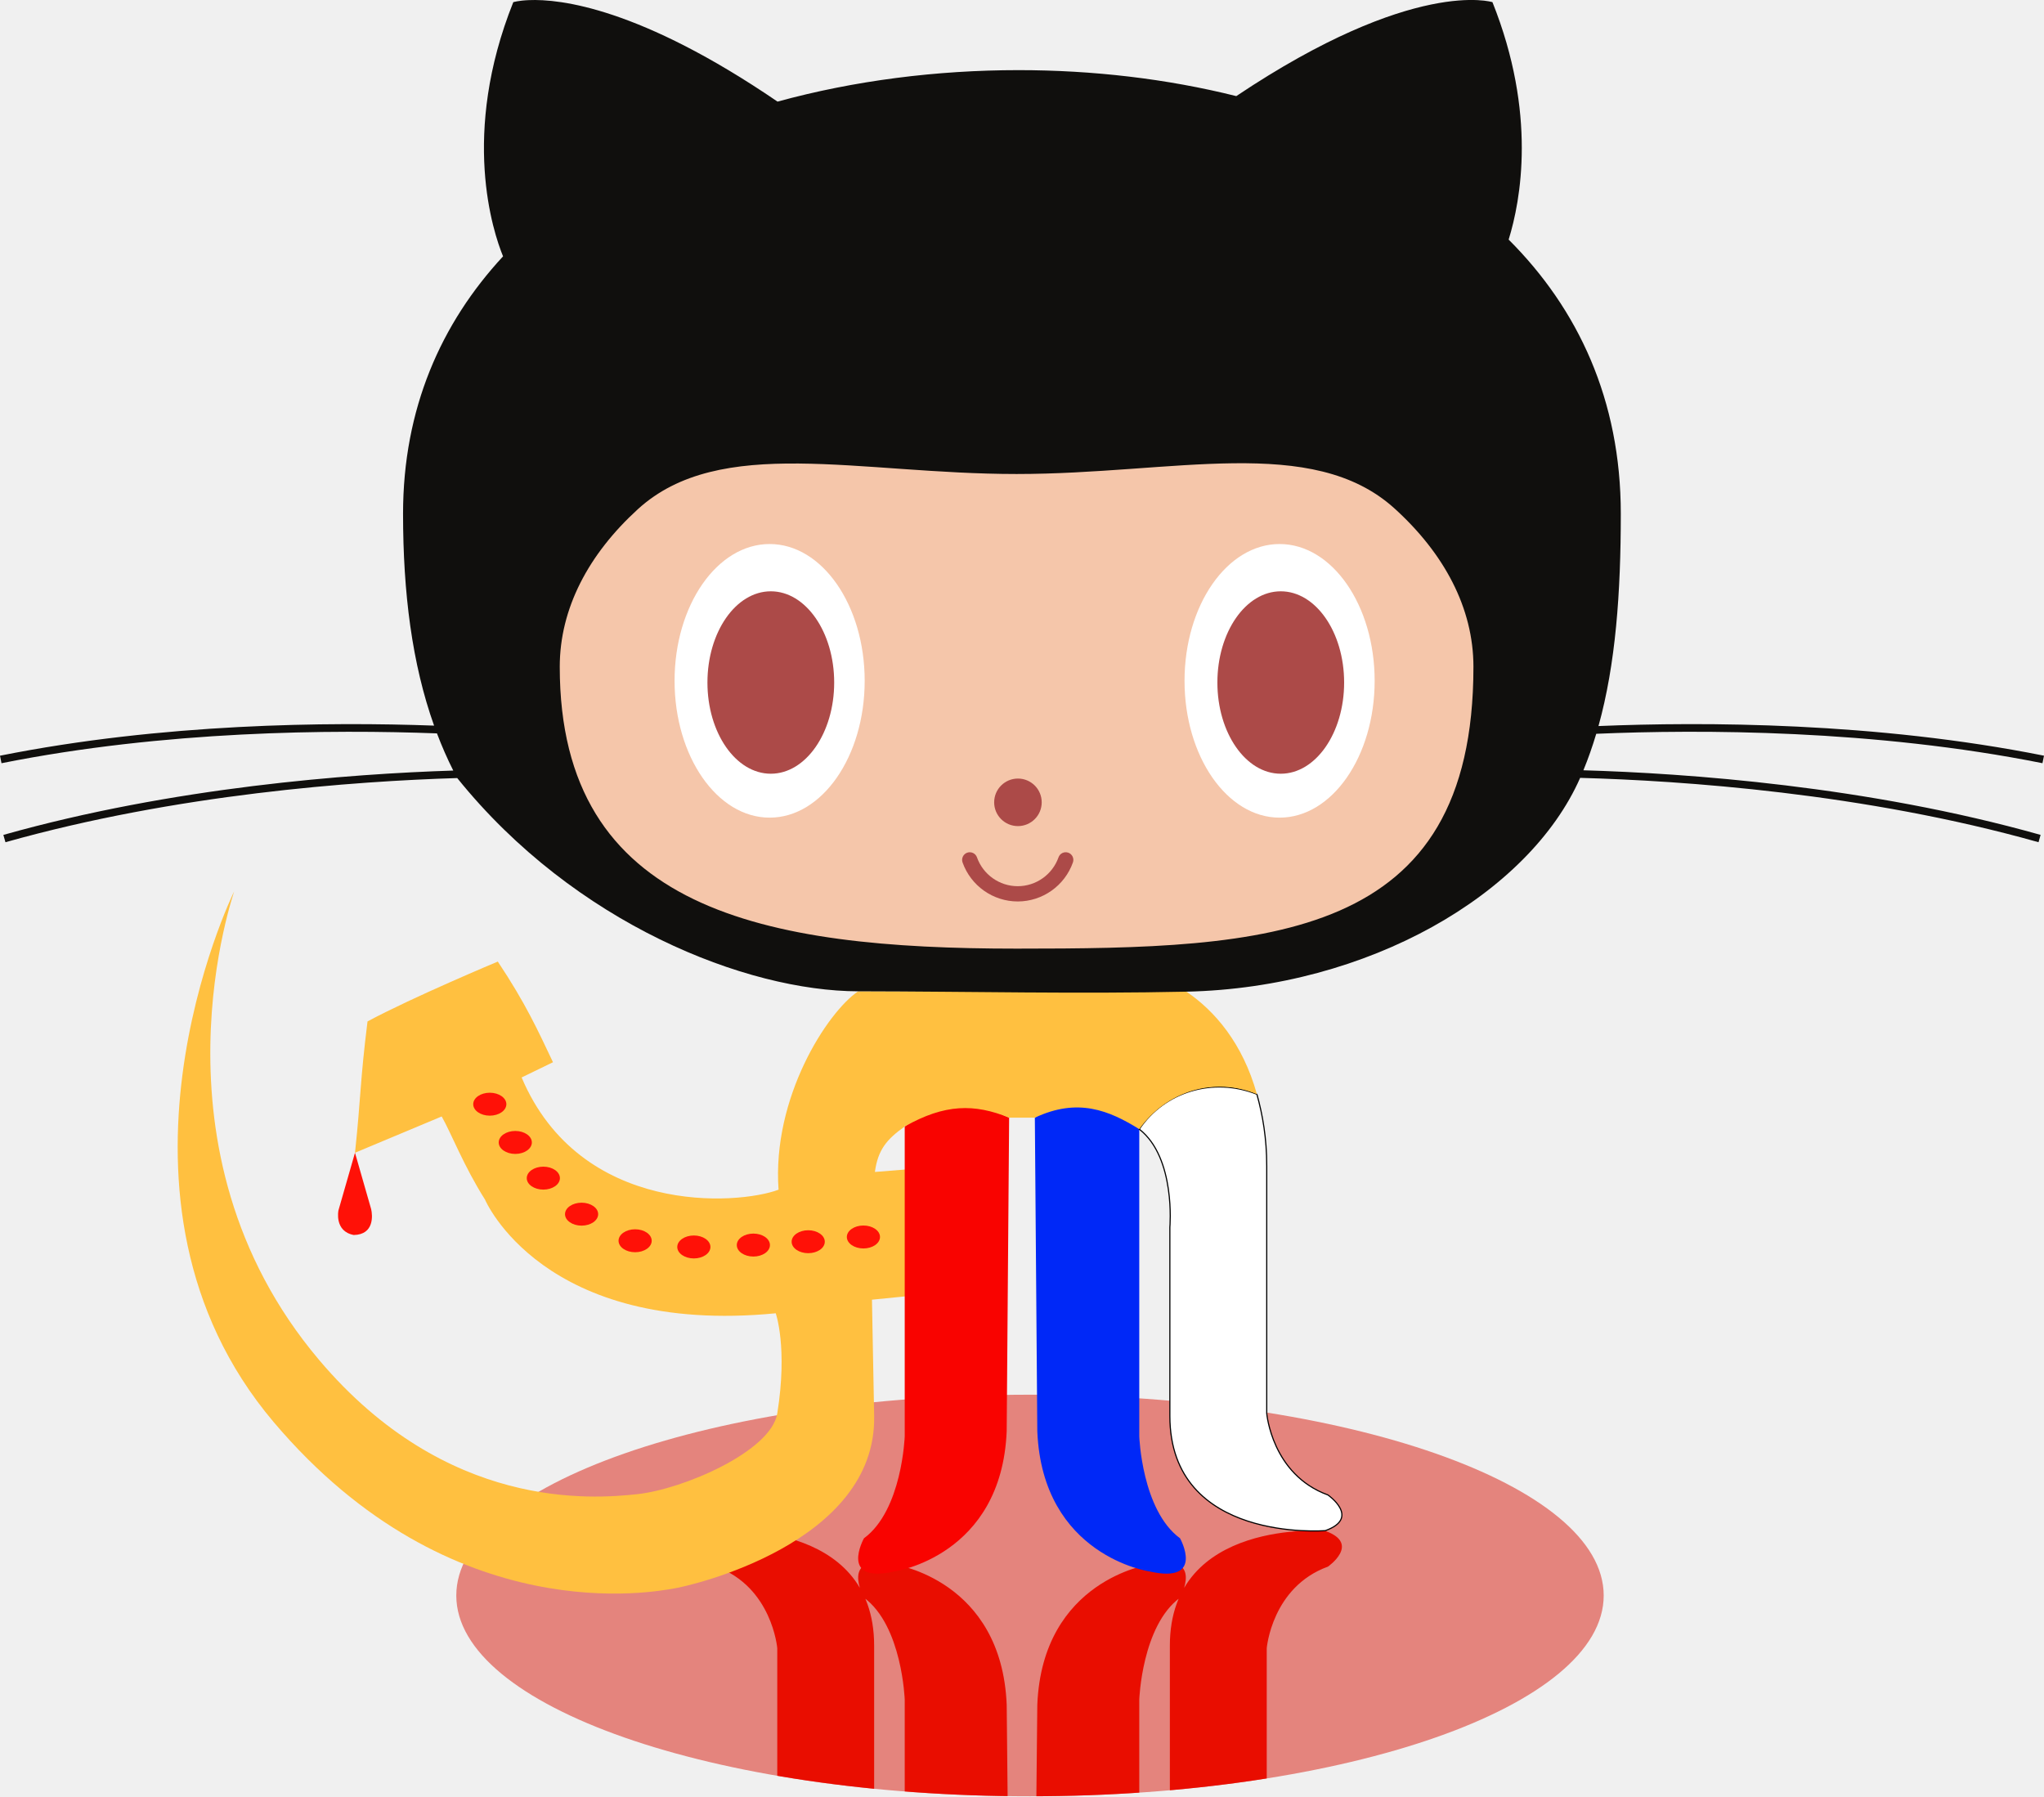
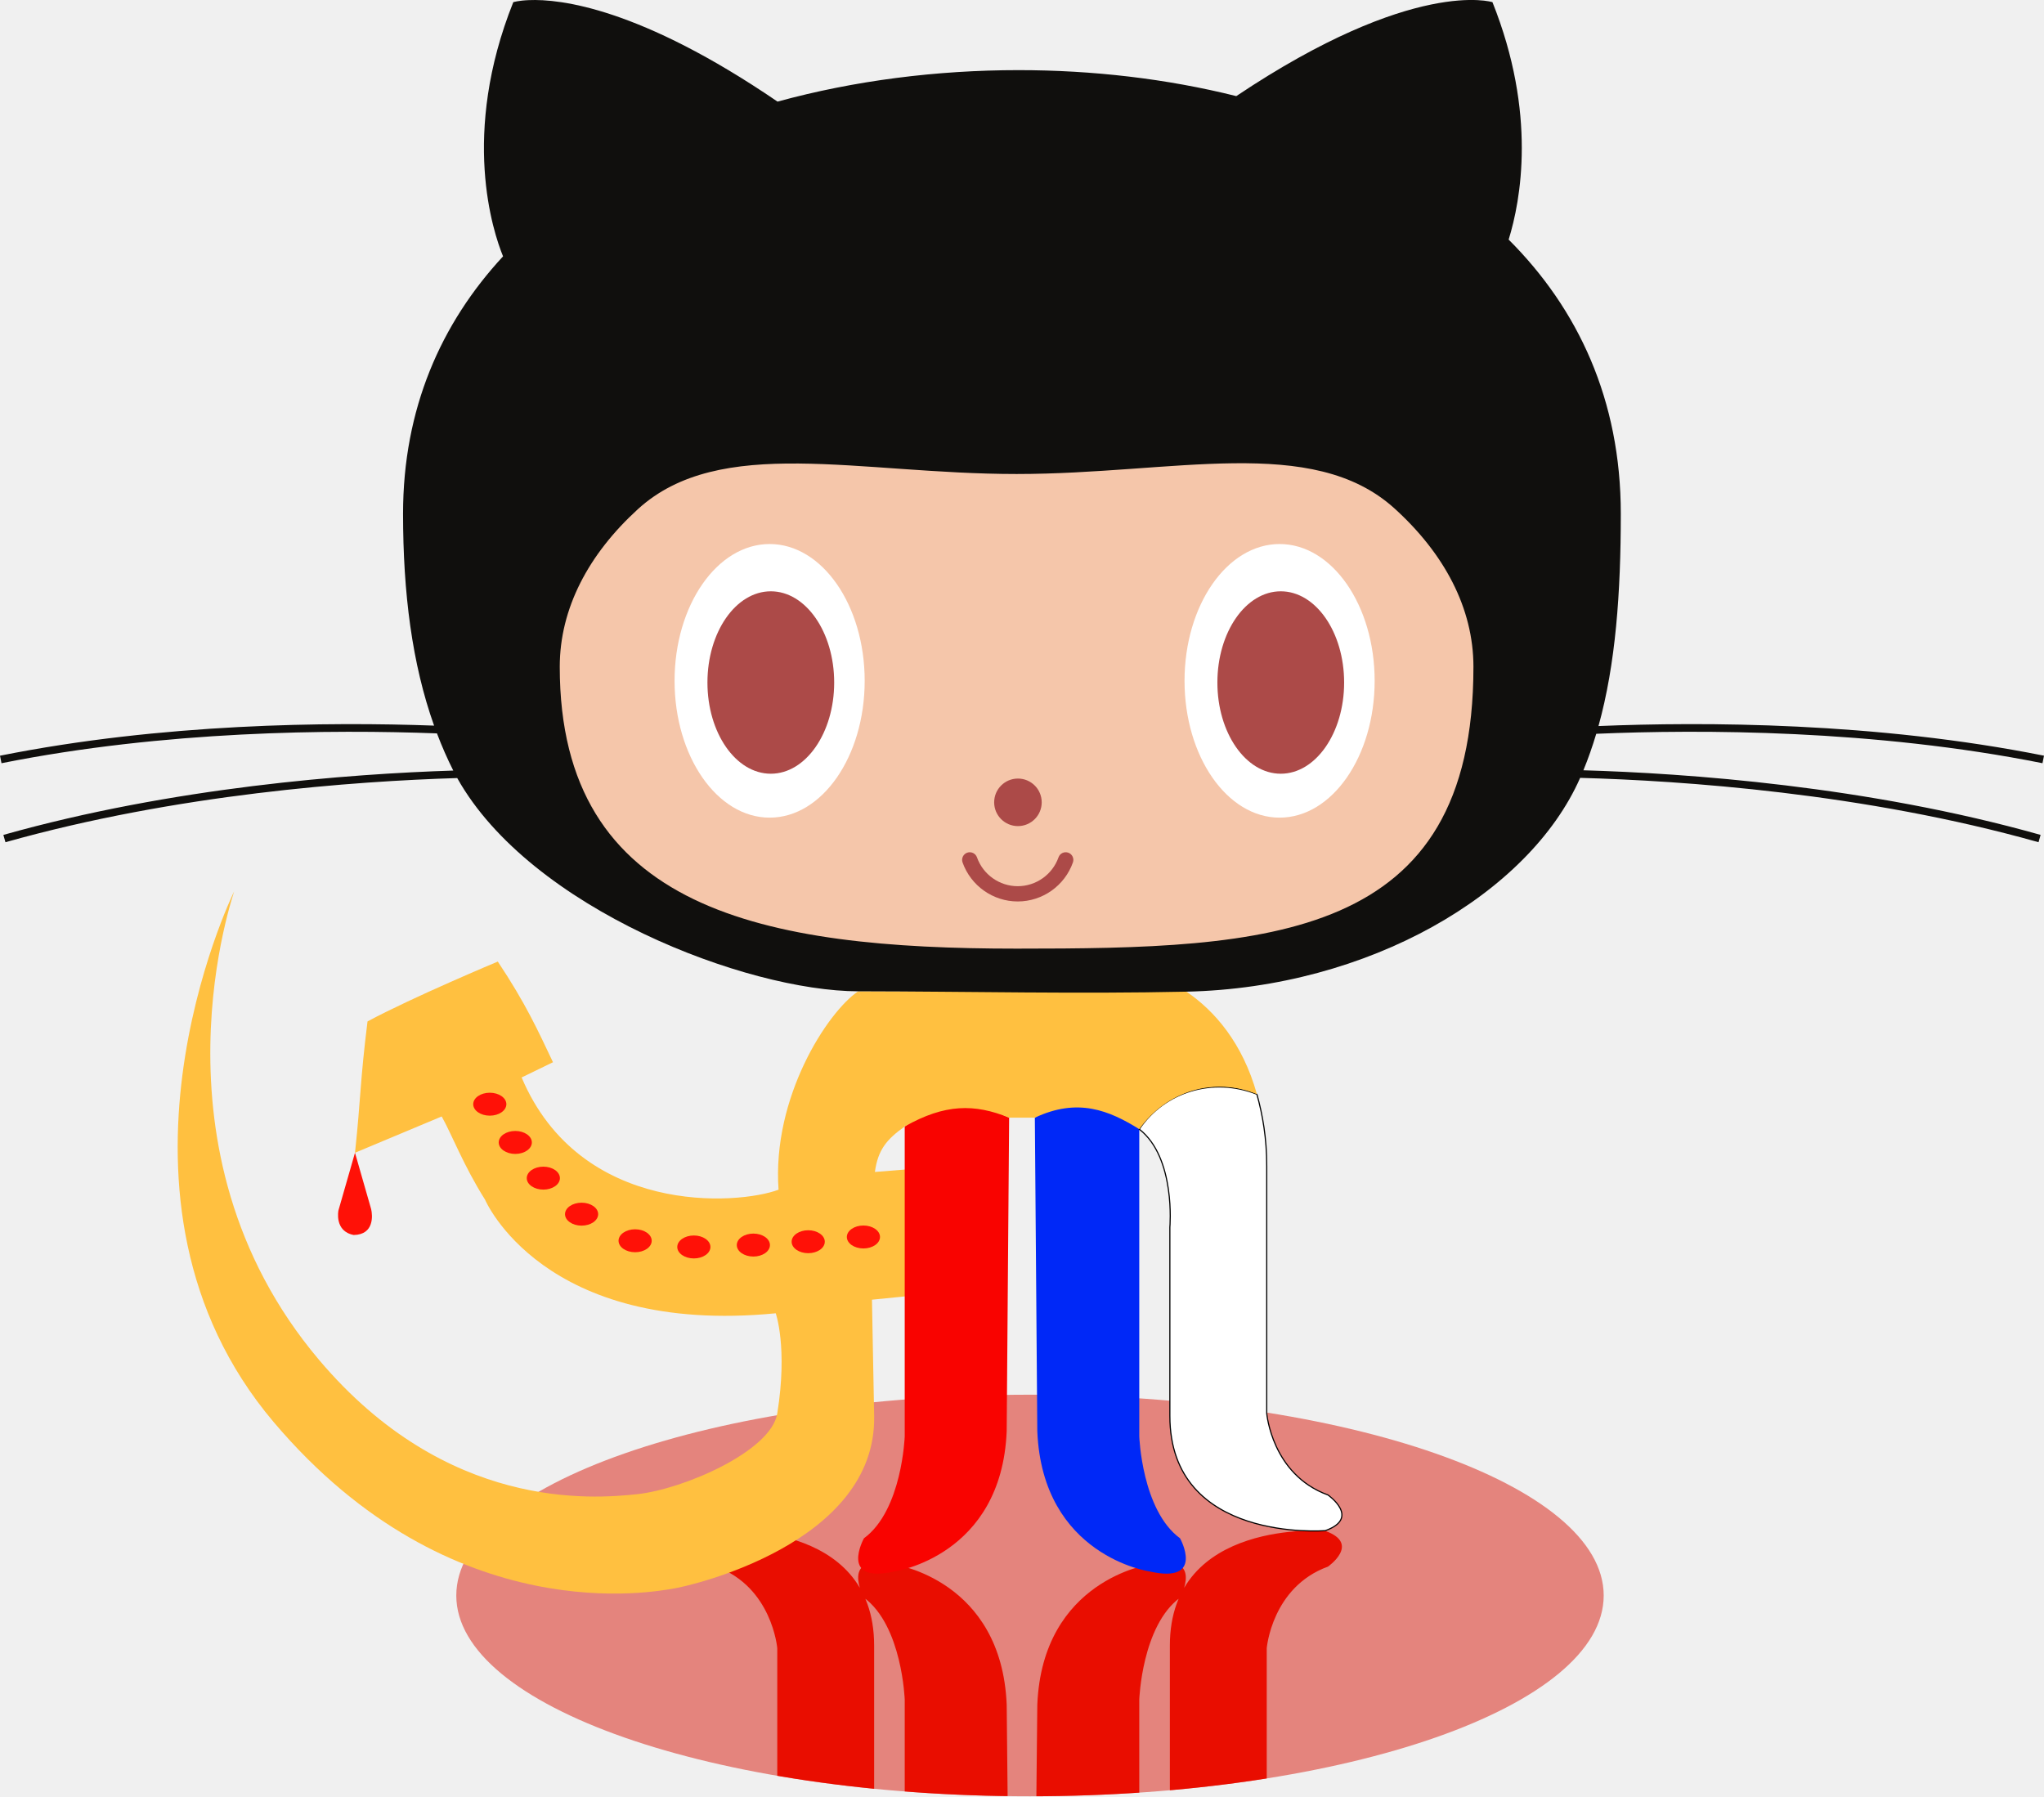
<svg xmlns="http://www.w3.org/2000/svg" version="1.1" id="svg2" xml:space="preserve" width="239.133" height="210.16" viewBox="0 0 239.133 210.16">
  <defs id="defs6">
    <clipPath clipPathUnits="userSpaceOnUse" id="clipPath22">
      <path d="M 687.207,101.289 C 698.379,49.051 725.957,18.172 752.988,0 L 1041.02,0.34 C 1075.86,23.988 1111.49,68.789 1111.49,153.398 v 216.973 c 0,0 4.47,53.699 53.69,71.59 0,0 29.06,20.129 -2.25,31.309 0,0 -136.44,11.23 -136.44,-100.649 V 207.09 c 0,0 5.39,-61.008 -26.838,-86.11 v 204.29 c 0,0 2.228,64.859 35.778,89.468 0,0 22.37,40.25 -26.83,29.082 0,0 -93.948,-13.422 -98.42,-123.031 l -2.149,-209.891 h -22.582 l -2.129,209.891 c -4.472,109.609 -98.418,123.031 -98.418,123.031 -49.218,11.168 -26.836,-29.082 -26.836,-29.082 33.555,-24.609 35.782,-89.468 35.782,-89.468 V 118.641 c -32.246,22.808 -26.836,88.449 -26.836,88.449 v 165.531 c 0,111.879 -136.446,100.649 -136.446,100.649 -31.328,-11.18 -2.246,-31.309 -2.246,-31.309 49.219,-17.891 53.692,-71.59 53.692,-71.59 V 218.582 Z" id="path20" />
    </clipPath>
  </defs>
  <g id="g10" transform="matrix(1.333333,0,0,-1.333333,0,242.2217)" style="display:none">
    <g id="g12" transform="scale(0.1)">
      <path d="m 1407.16,416.629 c 0,-97.301 -225.38,-176.168 -503.387,-176.168 -278.031,0 -503.402,78.867 -503.402,176.168 0,97.312 225.371,176.199 503.402,176.199 278.007,0 503.387,-78.887 503.387,-176.199 v 0" style="fill:#a5e2f4;fill-opacity:1;fill-rule:nonzero;stroke:none" id="path14" />
      <g id="g16">
        <g id="g18" clip-path="url(#clipPath22)">
          <path d="m 1407.16,416.629 c 0,-97.301 -225.38,-176.168 -503.387,-176.168 -278.031,0 -503.402,78.867 -503.402,176.168 0,97.312 225.371,176.199 503.402,176.199 278.007,0 503.387,-78.887 503.387,-176.199 v 0" style="fill:#86c0ea;fill-opacity:1;fill-rule:nonzero;stroke:none" id="path24" />
        </g>
      </g>
      <path d="m 328.73,934.68 -14.531,-50.625 c 0,0 -3.777,-18.301 13.457,-21.543 18.008,0.351 16.532,17.187 15.274,22.656 l -14.2,49.512 v 0" style="fill:#a5e2f4;fill-opacity:1;fill-rule:nonzero;stroke:none" id="path26" />
      <path d="m 1792.16,1146.95 1.33,6.58 c -147.68,29.53 -299.22,29.82 -390.9,26.01 15.06,54.26 19.59,116.7 19.59,186.33 0,99.86 -37.52,179.76 -98.42,240.54 10.64,34.36 24.86,110.66 -14.2,208.34 0,0 -68.91,21.88 -224.77,-82.44 -61.06,15.26 -126.036,22.8 -191.118,22.8 -71.602,0 -143.945,-9.12 -211.426,-27.63 -160.859,109.75 -231.863,87.27 -231.863,87.27 -46.36,-115.9 -17.699,-201.71 -8.988,-223.03 -54.481,-58.79 -87.743,-133.84 -87.743,-225.85 0,-69.46 7.918,-131.78 27.239,-185.94 C 288.43,1183.29 142.402,1182 0,1153.53 l 1.316,-6.58 c 143.254,28.65 290.188,29.64 382.09,26.17 4.262,-11.21 8.996,-22.09 14.309,-32.6 -90.879,-2.93 -246.043,-14.51 -394.754,-56.47 l 1.824,-6.44 C 154.668,1119.88 311.191,1131.16 401.191,1133.92 455.488,1032.71 562.539,967.336 752.988,946.809 725.957,928.645 698.391,897.766 687.207,845.52 650.371,827.902 533.77,784.898 463.809,905.227 c 0,0 -39.161,71.601 -114.114,77.207 0,0 -72.715,1.113 -5.027,-45.313 0,0 48.66,-22.93 82.227,-109.082 0,0 43.789,-146.949 255.117,-99.801 V 576.441 c 0,0 -4.473,-53.691 -53.692,-71.582 0,0 -29.082,-20.14 2.246,-31.308 0,0 136.446,-11.192 136.446,100.64 v 165.528 c 0,0 -5.403,65.64 26.836,88.457 V 556.301 c 0,0 -2.227,-64.86 -35.782,-89.473 0,0 -22.375,-40.246 26.836,-29.078 0,0 93.946,13.422 98.418,123.031 l 2.141,275.129 h 22.57 l 2.149,-275.129 c 4.472,-109.609 98.42,-123.031 98.42,-123.031 49.2,-11.168 26.83,29.078 26.83,29.078 -33.55,24.613 -35.778,89.473 -35.778,89.473 v 269.531 c 32.228,-25.094 26.838,-86.113 26.838,-86.113 V 574.191 c 0,-111.832 136.44,-100.64 136.44,-100.64 31.31,11.168 2.25,31.308 2.25,31.308 -49.22,17.891 -53.69,71.582 -53.69,71.582 V 793.41 c 0,84.61 -35.63,129.414 -70.47,153.067 203.11,20.136 300.57,85.723 345.48,187.613 88.96,-2.44 249.06,-13.28 402.21,-56.48 l 1.81,6.44 c -152.26,42.95 -311.31,54.07 -401.17,56.68 4.26,10.3 7.97,21 11.27,32.02 91.05,3.88 243.28,3.84 391.54,-25.8 v 0" style="fill:#100f0d;fill-opacity:1;fill-rule:nonzero;stroke:none" id="path28" />
      <path d="m 1223.52,1370.58 c 43.75,-39.63 69.34,-87.49 69.34,-139.05 0,-240.757 -179.48,-247.28 -400.848,-247.28 -221.399,0 -400.86,33.34 -400.86,247.28 0,51.22 25.235,98.77 68.446,138.25 72.062,65.78 194.043,30.95 332.414,30.95 137.818,0 259.338,35.18 331.508,-30.15 v 0" style="fill:#f5c6aa;fill-opacity:1;fill-rule:nonzero;stroke:none" id="path30" />
      <path d="m 758.711,1219.25 c 0,-66.31 -37.344,-120.06 -83.398,-120.06 -46.067,0 -83.418,53.75 -83.418,120.06 0,66.31 37.351,120.04 83.418,120.04 46.054,0 83.398,-53.73 83.398,-120.04 v 0" style="fill:#ffffff;fill-opacity:1;fill-rule:nonzero;stroke:none" id="path32" />
      <path d="m 731.953,1217.75 c 0,-44.2 -24.91,-80.02 -55.605,-80.02 -30.723,0 -55.606,35.82 -55.606,80.02 0,44.21 24.883,80.05 55.606,80.05 30.695,0 55.605,-35.84 55.605,-80.05 v 0" style="fill:#ac4a48;fill-opacity:1;fill-rule:nonzero;stroke:none" id="path34" />
      <path d="m 1206.18,1219.25 c 0,-66.31 -37.35,-120.06 -83.42,-120.06 -46.06,0 -83.4,53.75 -83.4,120.06 0,66.31 37.34,120.04 83.4,120.04 46.07,0 83.42,-53.73 83.42,-120.04 v 0" style="fill:#ffffff;fill-opacity:1;fill-rule:nonzero;stroke:none" id="path36" />
      <path d="m 1179.4,1217.75 c 0,-44.2 -24.9,-80.02 -55.61,-80.02 -30.7,0 -55.6,35.82 -55.6,80.02 0,44.21 24.9,80.05 55.6,80.05 30.71,0 55.61,-35.84 55.61,-80.05 v 0" style="fill:#ac4a48;fill-opacity:1;fill-rule:nonzero;stroke:none" id="path38" />
      <path d="m 914.047,1112.63 c 0,-11.52 -9.336,-20.86 -20.863,-20.86 -11.524,0 -20.86,9.34 -20.86,20.86 0,11.52 9.336,20.86 20.86,20.86 11.527,0 20.863,-9.34 20.863,-20.86 v 0" style="fill:#ac4a48;fill-opacity:1;fill-rule:nonzero;stroke:none" id="path40" />
      <path d="m 844.59,1059.89 c -1.231,3.5 0.605,7.33 4.09,8.56 3.488,1.23 7.328,-0.61 8.554,-4.08 5.364,-15.16 19.739,-25.33 35.774,-25.33 16.039,0 30.414,10.17 35.785,25.33 1.23,3.49 5.059,5.31 8.555,4.08 3.496,-1.23 5.312,-5.06 4.082,-8.56 -7.246,-20.48 -26.719,-34.25 -48.422,-34.25 -21.699,0 -41.153,13.77 -48.418,34.25 v 0" style="fill:#ac4a48;fill-opacity:1;fill-rule:nonzero;stroke:none" id="path42" />
      <path d="m 382.148,964.523 c 0,-5.566 -6.523,-10.058 -14.55,-10.058 -8.028,0 -14.543,4.492 -14.543,10.058 0,5.567 6.515,10.079 14.543,10.079 8.027,0 14.55,-4.512 14.55,-10.079 v 0" style="fill:#c5ead4;fill-opacity:1;fill-rule:nonzero;stroke:none" id="path44" />
      <path d="m 422.422,942.16 c 0,-5.566 -6.524,-10.078 -14.551,-10.078 -8.027,0 -14.543,4.512 -14.543,10.078 0,5.547 6.516,10.059 14.543,10.059 8.027,0 14.551,-4.512 14.551,-10.059 v 0" style="fill:#c5ead4;fill-opacity:1;fill-rule:nonzero;stroke:none" id="path46" />
      <path d="m 447.031,913.059 c 0,-5.547 -6.515,-10.059 -14.551,-10.059 -8.027,0 -14.531,4.512 -14.531,10.059 0,5.566 6.504,10.078 14.531,10.078 8.036,0 14.551,-4.512 14.551,-10.078 v 0" style="fill:#c5ead4;fill-opacity:1;fill-rule:nonzero;stroke:none" id="path48" />
      <path d="m 469.395,879.504 c 0,-5.566 -6.504,-10.078 -14.532,-10.078 -8.039,0 -14.55,4.512 -14.55,10.078 0,5.566 6.511,10.078 14.55,10.078 8.028,0 14.532,-4.512 14.532,-10.078 v 0" style="fill:#c5ead4;fill-opacity:1;fill-rule:nonzero;stroke:none" id="path50" />
      <path d="m 494.016,848.176 c 0,-5.547 -6.516,-10.059 -14.543,-10.059 -8.028,0 -14.551,4.512 -14.551,10.059 0,5.566 6.523,10.078 14.551,10.078 8.027,0 14.543,-4.512 14.543,-10.078 v 0" style="fill:#c5ead4;fill-opacity:1;fill-rule:nonzero;stroke:none" id="path52" />
      <path d="m 527.578,821.34 c 0,-5.559 -6.515,-10.078 -14.551,-10.078 -8.027,0 -14.531,4.519 -14.531,10.078 0,5.547 6.504,10.058 14.531,10.058 8.036,0 14.551,-4.511 14.551,-10.058 v 0" style="fill:#c5ead4;fill-opacity:1;fill-rule:nonzero;stroke:none" id="path54" />
      <path d="m 574.559,803.43 c 0,-5.551 -6.512,-10.059 -14.539,-10.059 -8.04,0 -14.551,4.508 -14.551,10.059 0,5.57 6.511,10.082 14.551,10.082 8.027,0 14.539,-4.512 14.539,-10.082 v 0" style="fill:#c5ead4;fill-opacity:1;fill-rule:nonzero;stroke:none" id="path56" />
      <path d="m 621.316,803.43 c 0,-5.551 -6.511,-10.059 -14.539,-10.059 -8.039,0 -14.55,4.508 -14.55,10.059 0,5.57 6.511,10.082 14.55,10.082 8.028,0 14.539,-4.512 14.539,-10.082 v 0" style="fill:#c5ead4;fill-opacity:1;fill-rule:nonzero;stroke:none" id="path58" />
      <path d="m 668.777,811.219 c 0,-5.559 -6.511,-10.071 -14.539,-10.071 -8.039,0 -14.55,4.512 -14.55,10.071 0,5.57 6.511,10.082 14.55,10.082 8.028,0 14.539,-4.512 14.539,-10.082 v 0" style="fill:#c5ead4;fill-opacity:1;fill-rule:nonzero;stroke:none" id="path60" />
    </g>
  </g>
  <g transform="matrix(1.333333,0,0,-1.333333,0,242.2217)" id="g4617">
    <g transform="scale(0.1)" id="g4615">
      <path id="path4571" style="fill:#e4847d;fill-opacity:1;fill-rule:nonzero;stroke:none" d="m 1407.16,416.629 c 0,-97.301 -225.38,-176.168 -503.387,-176.168 -278.031,0 -503.402,78.867 -503.402,176.168 0,97.312 225.371,176.199 503.402,176.199 278.007,0 503.387,-78.887 503.387,-176.199 v 0" />
      <g id="g4577">
        <g clip-path="url(#clipPath22)" id="g4575">
          <path id="path4573" style="fill:#e90d00;fill-opacity:1;fill-rule:nonzero;stroke:none" d="m 1407.16,416.629 c 0,-97.301 -225.38,-176.168 -503.387,-176.168 -278.031,0 -503.402,78.867 -503.402,176.168 0,97.312 225.371,176.199 503.402,176.199 278.007,0 503.387,-78.887 503.387,-176.199 v 0" />
        </g>
      </g>
      <path id="path4579" style="fill:#ff1107;fill-opacity:1;fill-rule:nonzero;stroke:none" d="m 311.483,805.133 -14.531,-50.625 c 0,0 -3.777,-18.301 13.457,-21.543 18.008,0.351 16.532,17.187 15.274,22.656 l -14.2,49.512 v 0" />
      <path style="fill:#ffc040;fill-opacity:1;fill-rule:nonzero;stroke:none;stroke-width:0.133" d="m 105.846,131.803 c -0.478,-5.031 -1.713,-10.406 -5.447,-15.816 -3.604,2.422 -10.091,12.434 -9.314,23.211 -4.821,1.805 -23.18,3.095 -30.059,-13.131 l 3.67,-1.783 c -1.738,-3.659 -3.184,-6.868 -6.457,-11.777 0,0 -9.995,4.181 -15.243,7.004 -0.889,7.165 -0.76,8.732 -1.464,15.365 0,0 4.927,-2.07 10.143,-4.247 1.133,1.996 2.57,5.773 5.064,9.721 0,0 6.746,15.964 34.016,13.307 0,0 1.418,3.98 0.182,11.711 -0.707,4.422 -10.971,8.88 -16.412,9.455 -5.197,0.55 -22.246,1.976 -37.193,-15.707 -20.884,-24.707 -9.724,-55.226 -9.947,-54.797 -0.224,0.429 -17.422,36 4.625,62.057 20.93,24.737 45.013,19.744 46.625,19.516 2.147,-0.304 23.916,-5.314 23.635,-20.223 l -0.257,-13.603 c 0,0 2.196,-0.215 3.893,-0.387 0.032,-1.493 1.581,-14.953 0.223,-14.858 -1.303,0.091 -2.411,0.214 -3.773,0.298 0.357,-2.568 1.342,-3.793 3.492,-5.315 z" id="path4661" transform="matrix(7.5,0,0,-7.5,0,1816.7)" />
      <path style="fill:#f90300;fill-opacity:1;fill-rule:nonzero;stroke:none;stroke-width:0.133" d="m 118.061,130.771 c -5.247,-2.462 -8.291,-1.951 -12.215,1.031 v 36.25 c 0,0 -0.296,8.648 -4.77,11.93 0,0 -2.983,5.366 3.578,3.877 0,0 12.525,-1.79 13.121,-16.404 z" id="path4670" transform="matrix(7.5,0,0,-7.5,0,1816.7)" />
      <path style="fill:#0028f7;fill-opacity:1;fill-rule:nonzero;stroke:none;stroke-width:0.133" d="m 133.287,132.115 c -2.984,-3.409 -8.183,-4.273 -12.217,-1.344 l 0.287,36.684 c 0.596,14.615 13.123,16.404 13.123,16.404 6.56,1.489 3.576,-3.877 3.576,-3.877 -4.473,-3.282 -4.77,-11.93 -4.77,-11.93 z" id="path4677" transform="matrix(7.5,0,0,-7.5,0,1816.7)" />
      <path style="fill:#ffffff;fill-opacity:1;fill-rule:nonzero;stroke:#000000;stroke-width:0.133;stroke-miterlimit:4;stroke-dasharray:none;stroke-opacity:1" d="m 147.047,128.027 c -5.092,-2.032 -10.78,-0.337 -13.76,4.088 4.297,3.346 3.578,11.482 3.578,11.482 v 22.07 c 0,14.911 18.191,13.418 18.191,13.418 4.175,-1.489 0.301,-4.174 0.301,-4.174 -6.563,-2.385 -7.158,-9.545 -7.158,-9.545 v -28.928 c 0,-3.265 -0.474,-5.976 -1.152,-8.412 z" id="path4684" transform="matrix(7.5,0,0,-7.5,0,1816.7)" />
      <path style="fill:#ffc040;fill-opacity:1;fill-rule:nonzero;stroke:none;stroke-width:0.133" d="m 138.803,116.023 c -12.495,-0.396 -25.011,0.009 -38.404,-0.043 3.32,5.802 4.134,9.86 5.447,15.816 4.701,-2.66 8.158,-2.675 12.215,-1.031 h 3.01 c 5.016,-2.355 8.664,-0.865 12.217,1.344 3.216,-4.492 8.815,-6.156 13.76,-4.088 -1.665,-5.982 -4.943,-9.757 -8.244,-11.998 z" id="path4920" transform="matrix(7.5,0,0,-7.5,0,1816.662)" />
-       <path style="fill:#100f0d;fill-opacity:1;fill-rule:nonzero;stroke:none;stroke-width:0.133" d="M 61.865,0.014 C 60.643,0.066 60.051,0.254 60.051,0.254 53.869,15.707 57.692,27.15 58.854,29.992 51.589,37.831 47.154,47.837 47.154,60.105 c 0,9.261 1.055,17.57 3.631,24.791 C 38.457,84.448 18.987,84.62 0,88.416 l 0.176,0.879 C 19.276,85.475 38.867,85.342 51.121,85.805 c 0.568,1.495 1.2,2.946 1.908,4.348 -12.117,0.391 -32.807,1.935 -52.635,7.529 l 0.244,0.857 C 20.623,92.903 41.492,91.399 53.492,91.031 c 13.756,17.094 33.869,24.928 46.906,24.949 13.428,0.022 25.625,0.319 38.404,0.043 21.303,-0.461 40.076,-11.428 46.064,-25.014 11.861,0.325 33.207,1.769 53.627,7.529 l 0.242,-0.857 c -20.301,-5.727 -41.509,-7.211 -53.49,-7.559 0.568,-1.373 1.064,-2.8 1.504,-4.27 12.14,-0.517 32.437,-0.511 52.205,3.441 l 0.178,-0.879 c -19.691,-3.937 -39.897,-3.975 -52.121,-3.467 2.008,-7.235 2.611,-15.56 2.611,-24.844 0,-13.315 -5.001,-23.968 -13.121,-32.072 1.419,-4.581 3.313,-14.755 -1.895,-27.779 0,0 -9.187,-2.917 -29.969,10.992 -8.141,-2.035 -16.805,-3.039 -25.482,-3.039 -9.547,0 -19.192,1.216 -28.189,3.684 C 74.881,0.916 65.533,-0.143 61.865,0.014 Z" id="path4581" transform="matrix(7.5,0,0,-7.5,0,1816.662)" />
+       <path style="fill:#100f0d;fill-opacity:1;fill-rule:nonzero;stroke:none;stroke-width:0.133" d="M 61.865,0.014 C 60.643,0.066 60.051,0.254 60.051,0.254 53.869,15.707 57.692,27.15 58.854,29.992 51.589,37.831 47.154,47.837 47.154,60.105 c 0,9.261 1.055,17.57 3.631,24.791 C 38.457,84.448 18.987,84.62 0,88.416 l 0.176,0.879 C 19.276,85.475 38.867,85.342 51.121,85.805 c 0.568,1.495 1.2,2.946 1.908,4.348 -12.117,0.391 -32.807,1.935 -52.635,7.529 l 0.244,0.857 C 20.623,92.903 41.492,91.399 53.492,91.031 c 8.56,15.298 33.869,24.928 46.906,24.949 13.428,0.022 25.625,0.319 38.404,0.043 21.303,-0.461 40.076,-11.428 46.064,-25.014 11.861,0.325 33.207,1.769 53.627,7.529 l 0.242,-0.857 c -20.301,-5.727 -41.509,-7.211 -53.49,-7.559 0.568,-1.373 1.064,-2.8 1.504,-4.27 12.14,-0.517 32.437,-0.511 52.205,3.441 l 0.178,-0.879 c -19.691,-3.937 -39.897,-3.975 -52.121,-3.467 2.008,-7.235 2.611,-15.56 2.611,-24.844 0,-13.315 -5.001,-23.968 -13.121,-32.072 1.419,-4.581 3.313,-14.755 -1.895,-27.779 0,0 -9.187,-2.917 -29.969,10.992 -8.141,-2.035 -16.805,-3.039 -25.482,-3.039 -9.547,0 -19.192,1.216 -28.189,3.684 C 74.881,0.916 65.533,-0.143 61.865,0.014 Z" id="path4581" transform="matrix(7.5,0,0,-7.5,0,1816.662)" />
      <path id="path4583" style="fill:#f5c6aa;fill-opacity:1;fill-rule:nonzero;stroke:none" d="m 1223.52,1370.58 c 43.75,-39.63 69.34,-87.49 69.34,-139.05 0,-240.757 -179.48,-247.28 -400.848,-247.28 -221.399,0 -400.86,33.34 -400.86,247.28 0,51.22 25.235,98.77 68.446,138.25 72.062,65.78 194.043,30.95 332.414,30.95 137.818,0 259.338,35.18 331.508,-30.15 v 0" />
      <path id="path4585" style="fill:#ffffff;fill-opacity:1;fill-rule:nonzero;stroke:none" d="m 758.711,1219.25 c 0,-66.31 -37.344,-120.06 -83.398,-120.06 -46.067,0 -83.418,53.75 -83.418,120.06 0,66.31 37.351,120.04 83.418,120.04 46.054,0 83.398,-53.73 83.398,-120.04 v 0" />
      <path id="path4587" style="fill:#ac4a48;fill-opacity:1;fill-rule:nonzero;stroke:none" d="m 731.953,1217.75 c 0,-44.2 -24.91,-80.02 -55.605,-80.02 -30.723,0 -55.606,35.82 -55.606,80.02 0,44.21 24.883,80.05 55.606,80.05 30.695,0 55.605,-35.84 55.605,-80.05 v 0" />
      <path id="path4589" style="fill:#ffffff;fill-opacity:1;fill-rule:nonzero;stroke:none" d="m 1206.18,1219.25 c 0,-66.31 -37.35,-120.06 -83.42,-120.06 -46.06,0 -83.4,53.75 -83.4,120.06 0,66.31 37.34,120.04 83.4,120.04 46.07,0 83.42,-53.73 83.42,-120.04 v 0" />
      <path id="path4591" style="fill:#ac4a48;fill-opacity:1;fill-rule:nonzero;stroke:none" d="m 1179.4,1217.75 c 0,-44.2 -24.9,-80.02 -55.61,-80.02 -30.7,0 -55.6,35.82 -55.6,80.02 0,44.21 24.9,80.05 55.6,80.05 30.71,0 55.61,-35.84 55.61,-80.05 v 0" />
      <path id="path4593" style="fill:#ac4a48;fill-opacity:1;fill-rule:nonzero;stroke:none" d="m 914.047,1112.63 c 0,-11.52 -9.336,-20.86 -20.863,-20.86 -11.524,0 -20.86,9.34 -20.86,20.86 0,11.52 9.336,20.86 20.86,20.86 11.527,0 20.863,-9.34 20.863,-20.86 v 0" />
      <path id="path4595" style="fill:#ac4a48;fill-opacity:1;fill-rule:nonzero;stroke:none" d="m 844.59,1059.89 c -1.231,3.5 0.605,7.33 4.09,8.56 3.488,1.23 7.328,-0.61 8.554,-4.08 5.364,-15.16 19.739,-25.33 35.774,-25.33 16.039,0 30.414,10.17 35.785,25.33 1.23,3.49 5.059,5.31 8.555,4.08 3.496,-1.23 5.312,-5.06 4.082,-8.56 -7.246,-20.48 -26.719,-34.25 -48.422,-34.25 -21.699,0 -41.153,13.77 -48.418,34.25 v 0" />
      <path id="path4597" style="fill:#ff1107;fill-opacity:1;fill-rule:nonzero;stroke:none" d="m 723.71,727.062 c 0,-5.566 -6.523,-10.058 -14.55,-10.058 -8.028,0 -14.543,4.492 -14.543,10.058 0,5.567 6.515,10.079 14.543,10.079 8.027,0 14.55,-4.512 14.55,-10.079 v 0" />
      <path id="path4599" style="fill:#ff1107;fill-opacity:1;fill-rule:nonzero;stroke:none" d="m 772.149,731.235 c 0,-5.566 -6.524,-10.078 -14.551,-10.078 -8.027,0 -14.543,4.512 -14.543,10.078 0,5.547 6.516,10.059 14.543,10.059 8.027,0 14.551,-4.512 14.551,-10.059 v 0" />
      <path id="path4601" style="fill:#ff1107;fill-opacity:1;fill-rule:nonzero;stroke:none" d="m 444.309,847.74 c 0,-5.547 -6.515,-10.059 -14.551,-10.059 -8.027,0 -14.531,4.512 -14.531,10.059 0,5.566 6.504,10.078 14.531,10.078 8.036,0 14.551,-4.512 14.551,-10.078 v 0" />
      <path id="path4603" style="fill:#ff1107;fill-opacity:1;fill-rule:nonzero;stroke:none" d="m 466.673,814.185 c 0,-5.566 -6.504,-10.078 -14.532,-10.078 -8.039,0 -14.55,4.512 -14.55,10.078 0,5.566 6.511,10.078 14.55,10.078 8.028,0 14.532,-4.512 14.532,-10.078 v 0" />
      <path id="path4605" style="fill:#ff1107;fill-opacity:1;fill-rule:nonzero;stroke:none" d="m 491.294,782.857 c 0,-5.547 -6.516,-10.059 -14.543,-10.059 -8.028,0 -14.551,4.512 -14.551,10.059 0,5.566 6.523,10.078 14.551,10.078 8.027,0 14.543,-4.512 14.543,-10.078 v 0" />
      <path id="path4607" style="fill:#ff1107;fill-opacity:1;fill-rule:nonzero;stroke:none" d="m 524.856,751.258 c 0,-5.559 -6.515,-10.078 -14.551,-10.078 -8.027,0 -14.531,4.519 -14.531,10.078 0,5.547 6.504,10.058 14.531,10.058 8.036,0 14.551,-4.511 14.551,-10.058 v 0" />
      <path id="path4609" style="fill:#ff1107;fill-opacity:1;fill-rule:nonzero;stroke:none" d="m 571.837,727.905 c 0,-5.551 -6.512,-10.059 -14.539,-10.059 -8.04,0 -14.551,4.508 -14.551,10.059 0,5.57 6.511,10.082 14.551,10.082 8.027,0 14.539,-4.512 14.539,-10.082 v 0" />
      <path id="path4611" style="fill:#ff1107;fill-opacity:1;fill-rule:nonzero;stroke:none" d="m 623.357,722.462 c 0,-5.551 -6.511,-10.059 -14.539,-10.059 -8.039,0 -14.55,4.508 -14.55,10.059 0,5.57 6.511,10.082 14.55,10.082 8.028,0 14.539,-4.512 14.539,-10.082 v 0" />
      <path id="path4613" style="fill:#ff1107;fill-opacity:1;fill-rule:nonzero;stroke:none" d="m 675.581,724.127 c 0,-5.559 -6.511,-10.071 -14.539,-10.071 -8.039,0 -14.55,4.512 -14.55,10.071 0,5.57 6.511,10.082 14.55,10.082 8.028,0 14.539,-4.512 14.539,-10.082 v 0" />
    </g>
  </g>
</svg>
